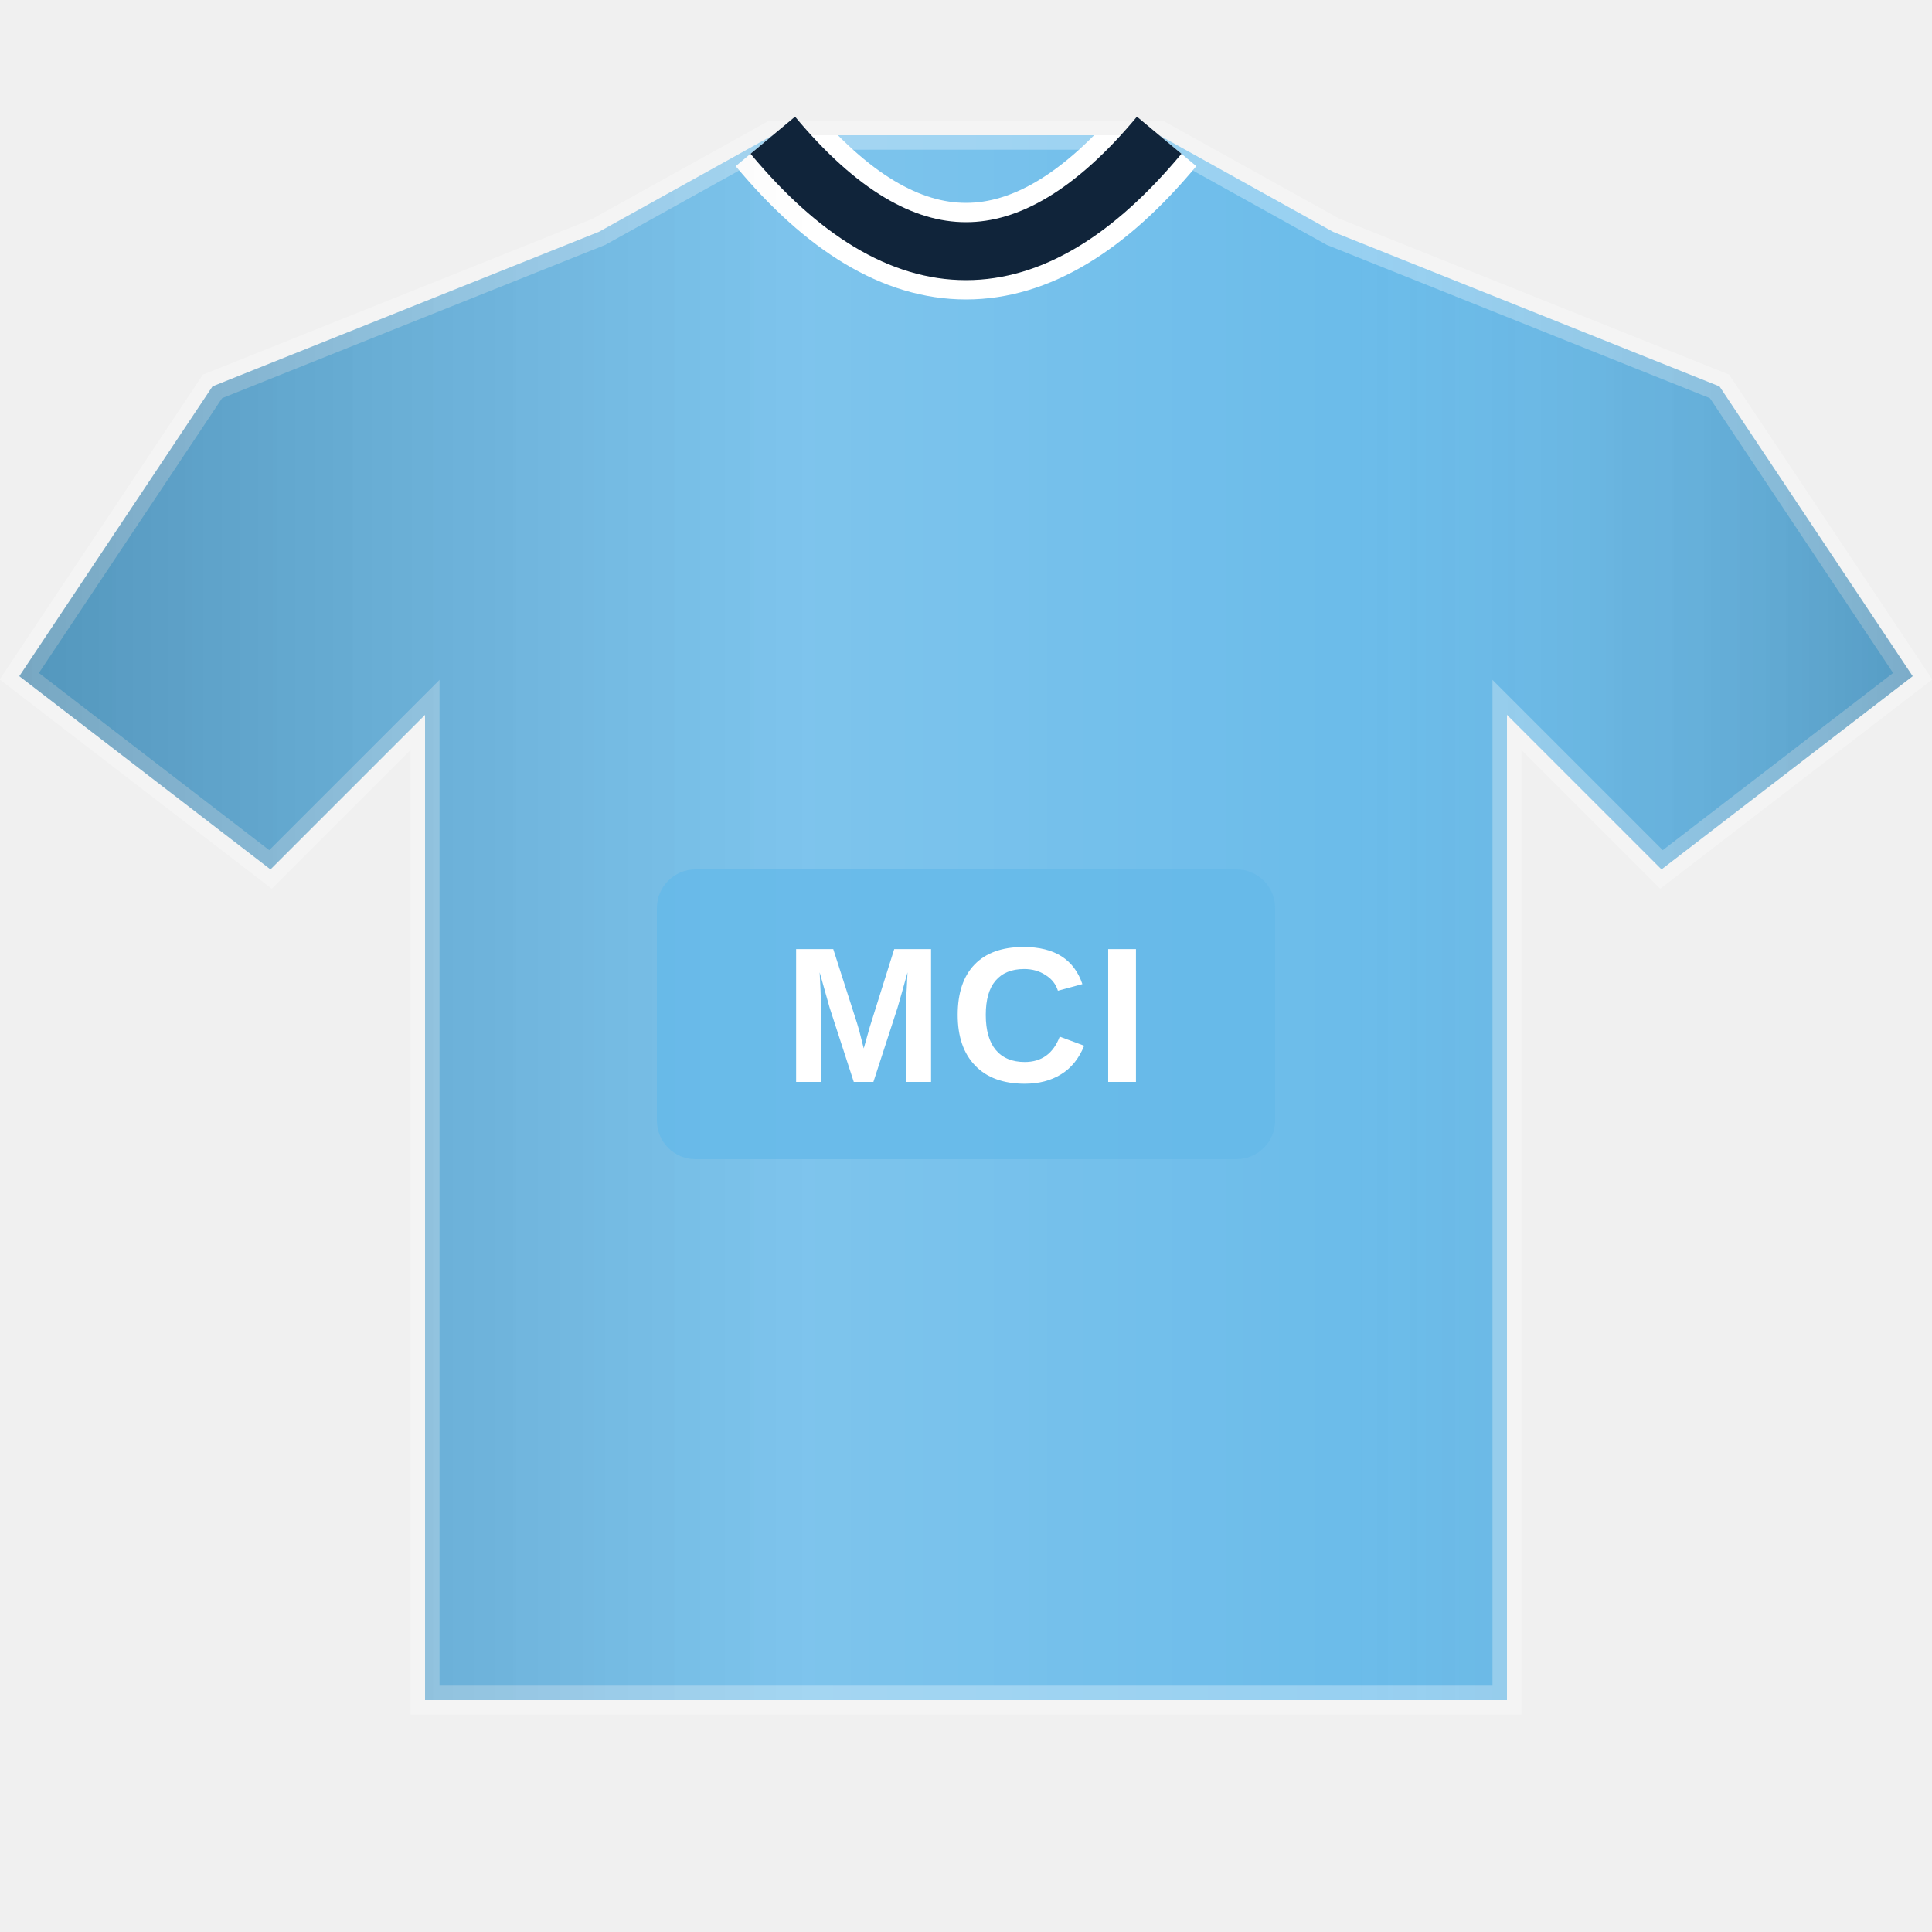
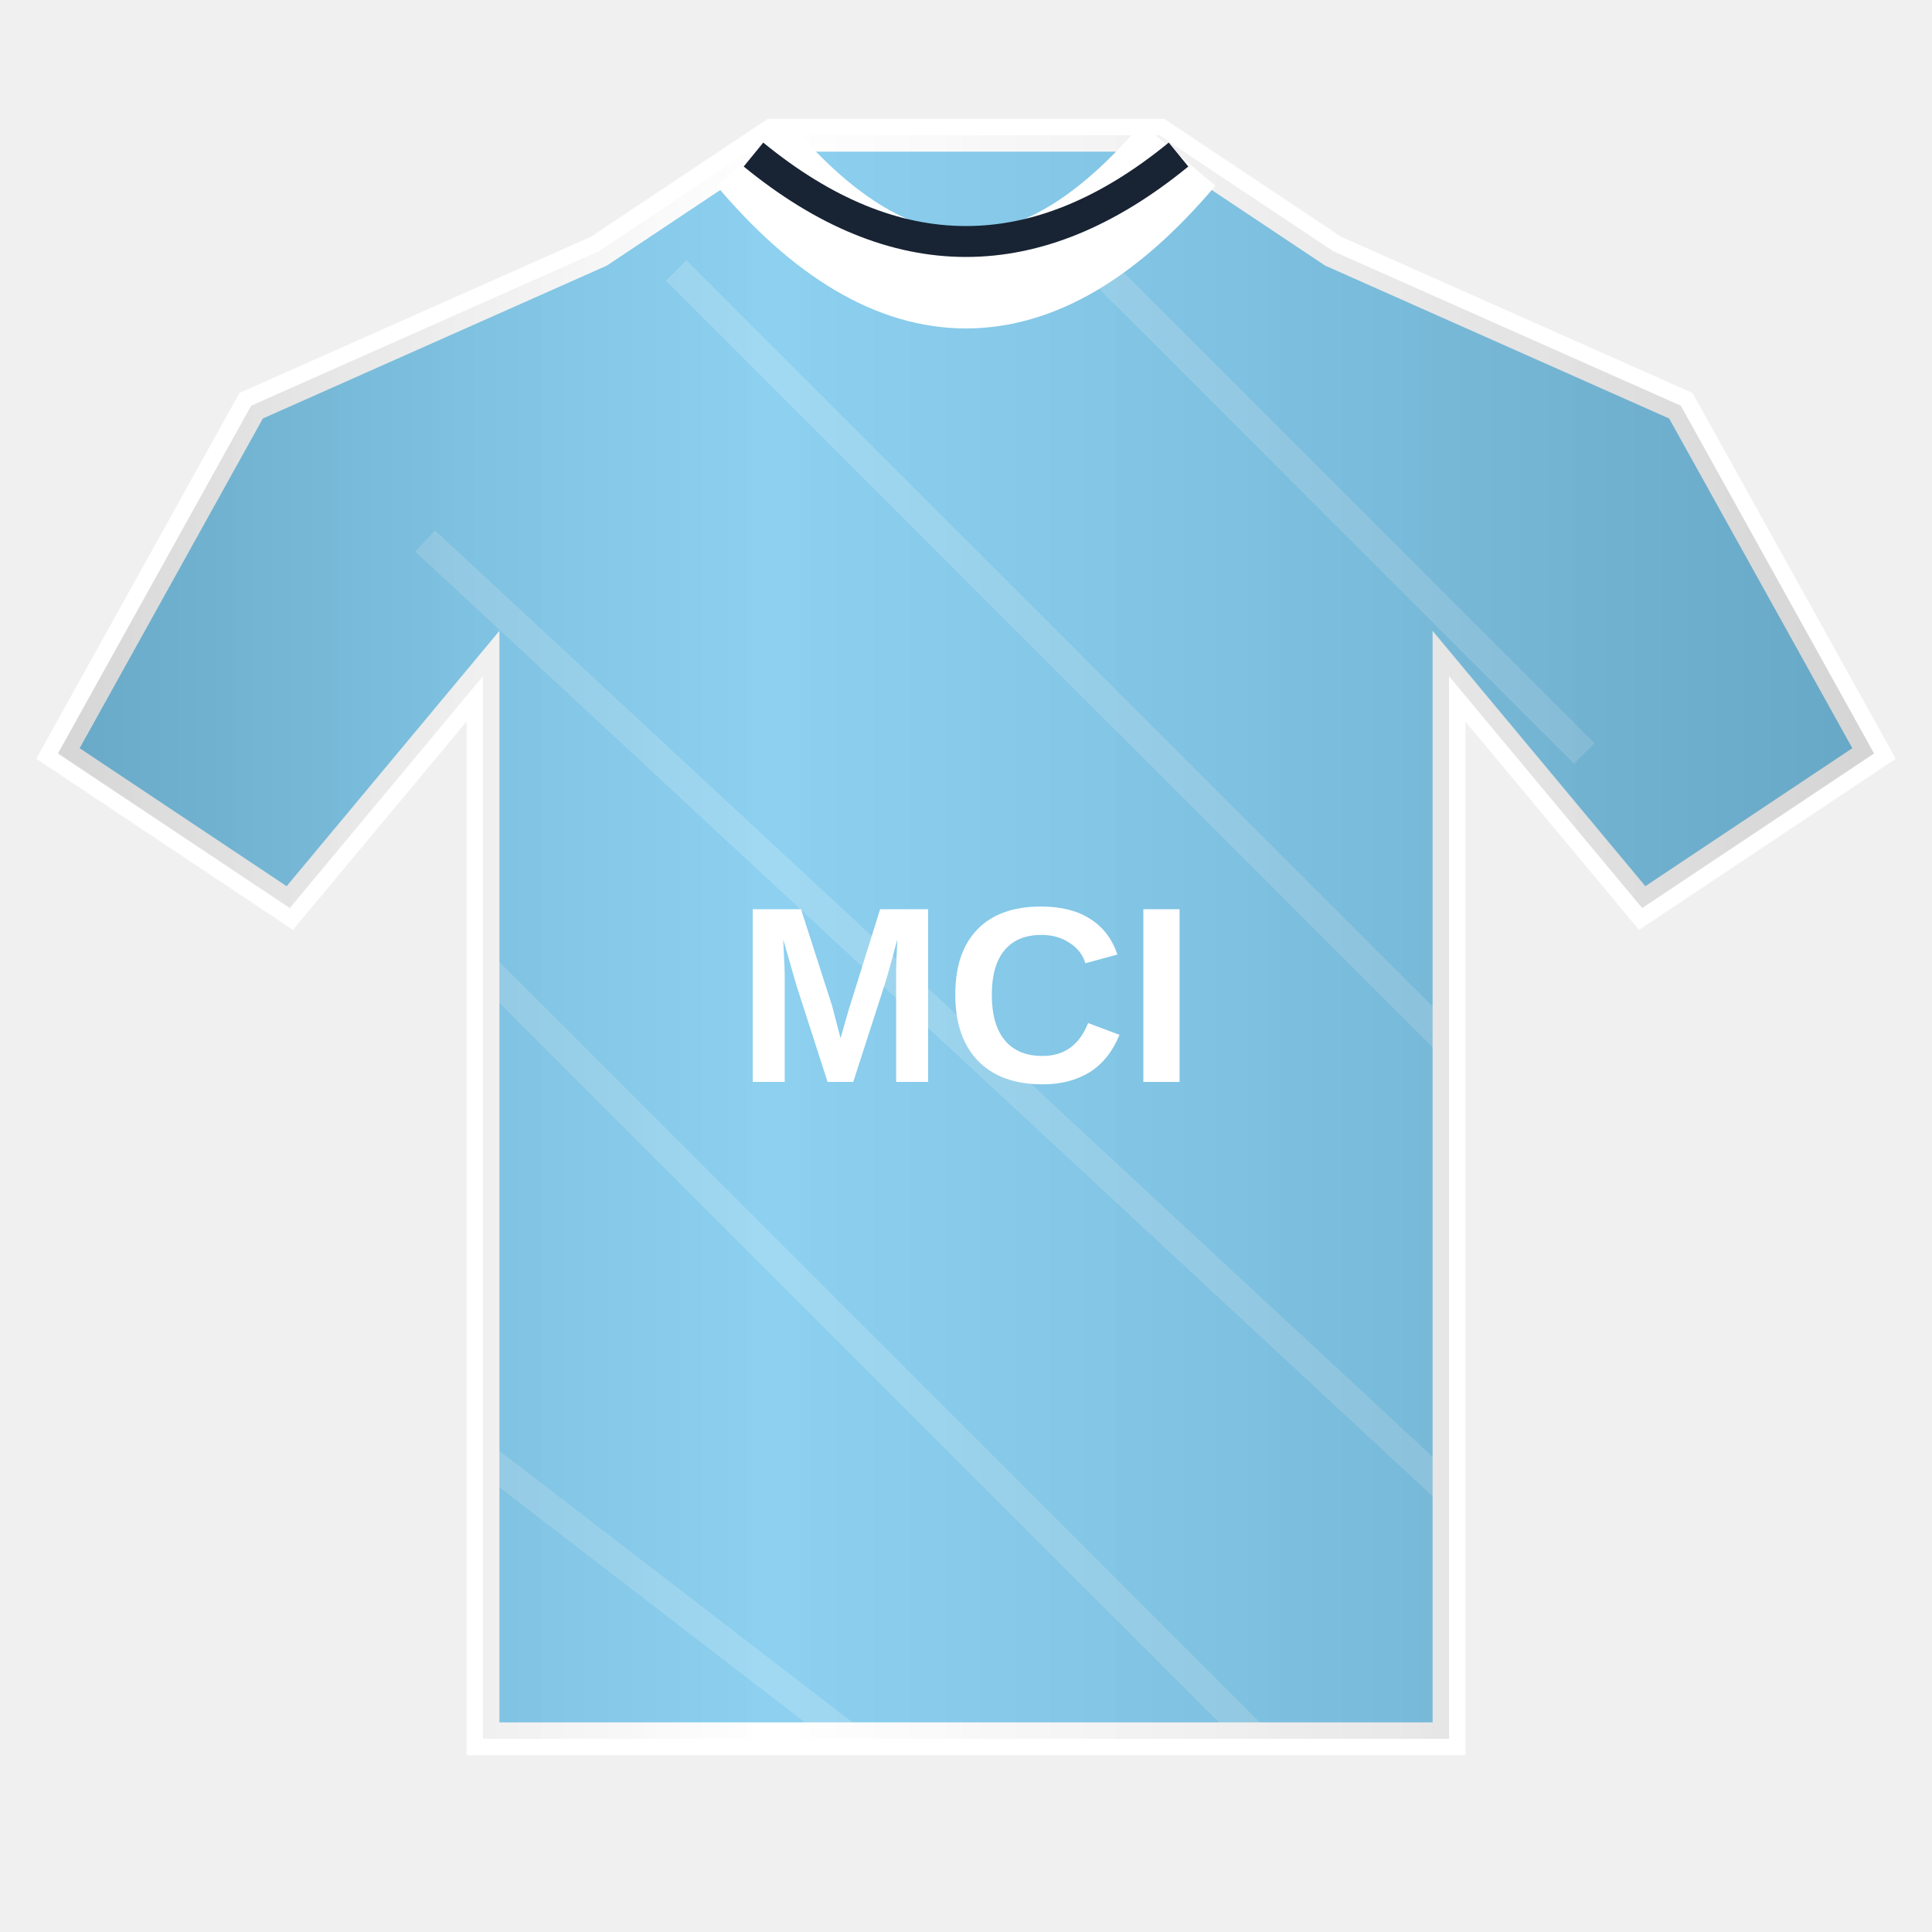
- <svg xmlns="http://www.w3.org/2000/svg" viewBox="0 0 100 100" role="img" aria-labelledby="title">
+ <svg xmlns="http://www.w3.org/2000/svg" viewBox="0 0 100 100">
  <defs>
-     <linearGradient id="shade" x2="1" y2="0">
-       <stop stop-color="#000" stop-opacity=".2" />
-       <stop offset=".42" stop-color="#fff" stop-opacity=".16" />
-       <stop offset=".7" stop-color="#fff" stop-opacity=".04" />
+     <linearGradient id="f">
+       <stop stop-color="#000" stop-opacity=".18" />
+       <stop offset=".4" stop-color="#fff" stop-opacity=".15" />
      <stop offset="1" stop-color="#000" stop-opacity=".18" />
    </linearGradient>
-     <clipPath id="body">
-       <path d="M31 12 40 7h20l9 5 20 8 10 15-13 10-8-8v51H22V37l-8 8L1 35l10-15z" />
+     <clipPath id="b">
+       <path d="M31 13 40 7h20l9 6 18 8 10 18-12 8-10-12v55H25V35L15 47 3 39l10-18z" />
    </clipPath>
  </defs>
-   <path d="M31 12 40 7h20l9 5 20 8 10 15-13 10-8-8v51H22V37l-8 8L1 35l10-15z" fill="#65b9e9" stroke="#ffffff" stroke-opacity=".3" stroke-width="1.5" />
-   <g clip-path="url(#body)">
-     <path d="M40 7q10 12 20 0" fill="none" stroke="#ffffff" stroke-width="5" />
-     <path d="M0 0h100v100H0z" fill="url(#shade)" />
+   <path d="M31 13 40 7h20l9 6 18 8 10 18-12 8-10-12v55H25V35L15 47 3 39l10-18z" fill="#79c8ed" stroke="#fff" stroke-width="1.7" />
+   <g clip-path="url(#b)">
+     <path d="M22 28 78 80M18 43 65 90M35 14 86 65M18 70 44 90M56 13 82 39" stroke="#fff" stroke-opacity=".18" stroke-width="1.5" />
+     <path d="M0 0h100v100H0z" fill="url(#f)" />
  </g>
-   <path d="M40 7q10 12 20 0" fill="none" stroke="#10243a" stroke-width="3" />
-   <rect x="34" y="45" width="32" height="15" rx="2" fill="#65b9e9" fill-opacity=".82" />
-   <text x="50" y="56" text-anchor="middle" font-family="Arial,sans-serif" font-size="10" font-weight="900" letter-spacing=".3" fill="#ffffff">MCI</text>
+   <path d="M39 8q11 13 22 0" fill="none" stroke="#fff" stroke-width="5" />
+   <path d="M39 8q11 9 22 0" fill="none" stroke="#182333" stroke-width="1.6" />
+   <text x="50" y="56" text-anchor="middle" font-family="Arial,sans-serif" font-size="13" font-weight="900" fill="#fff">MCI</text>
</svg>
